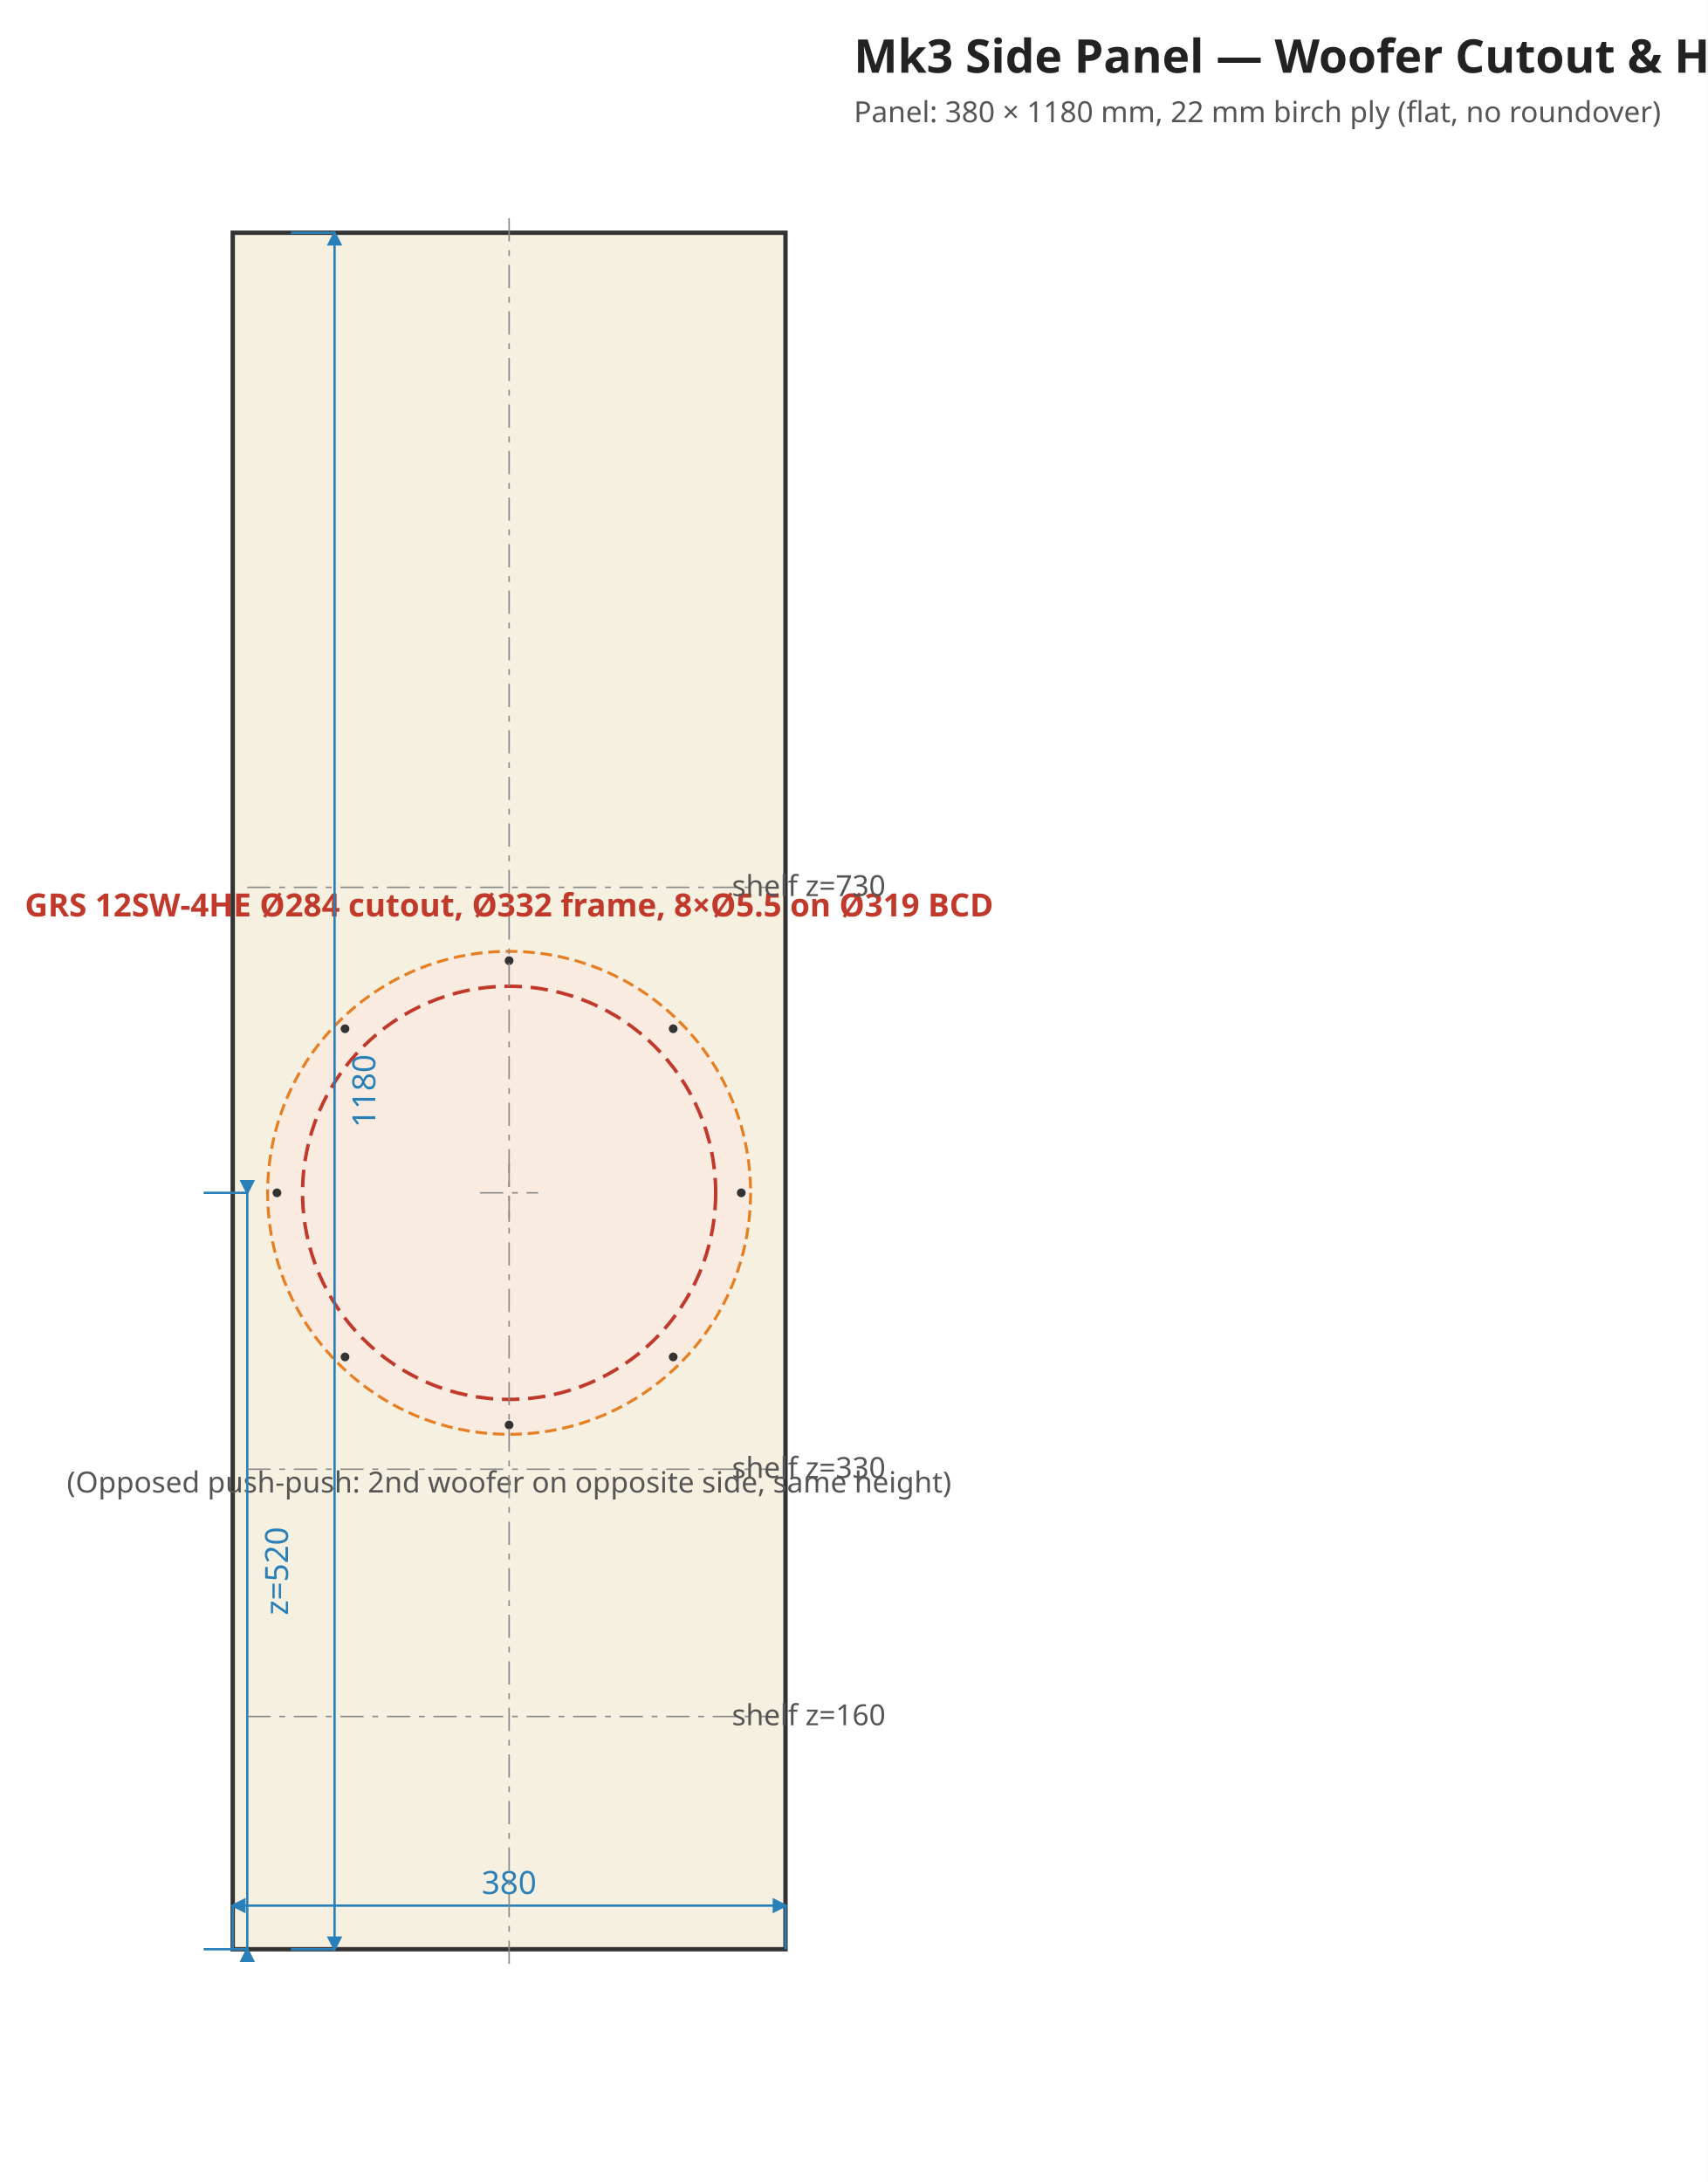
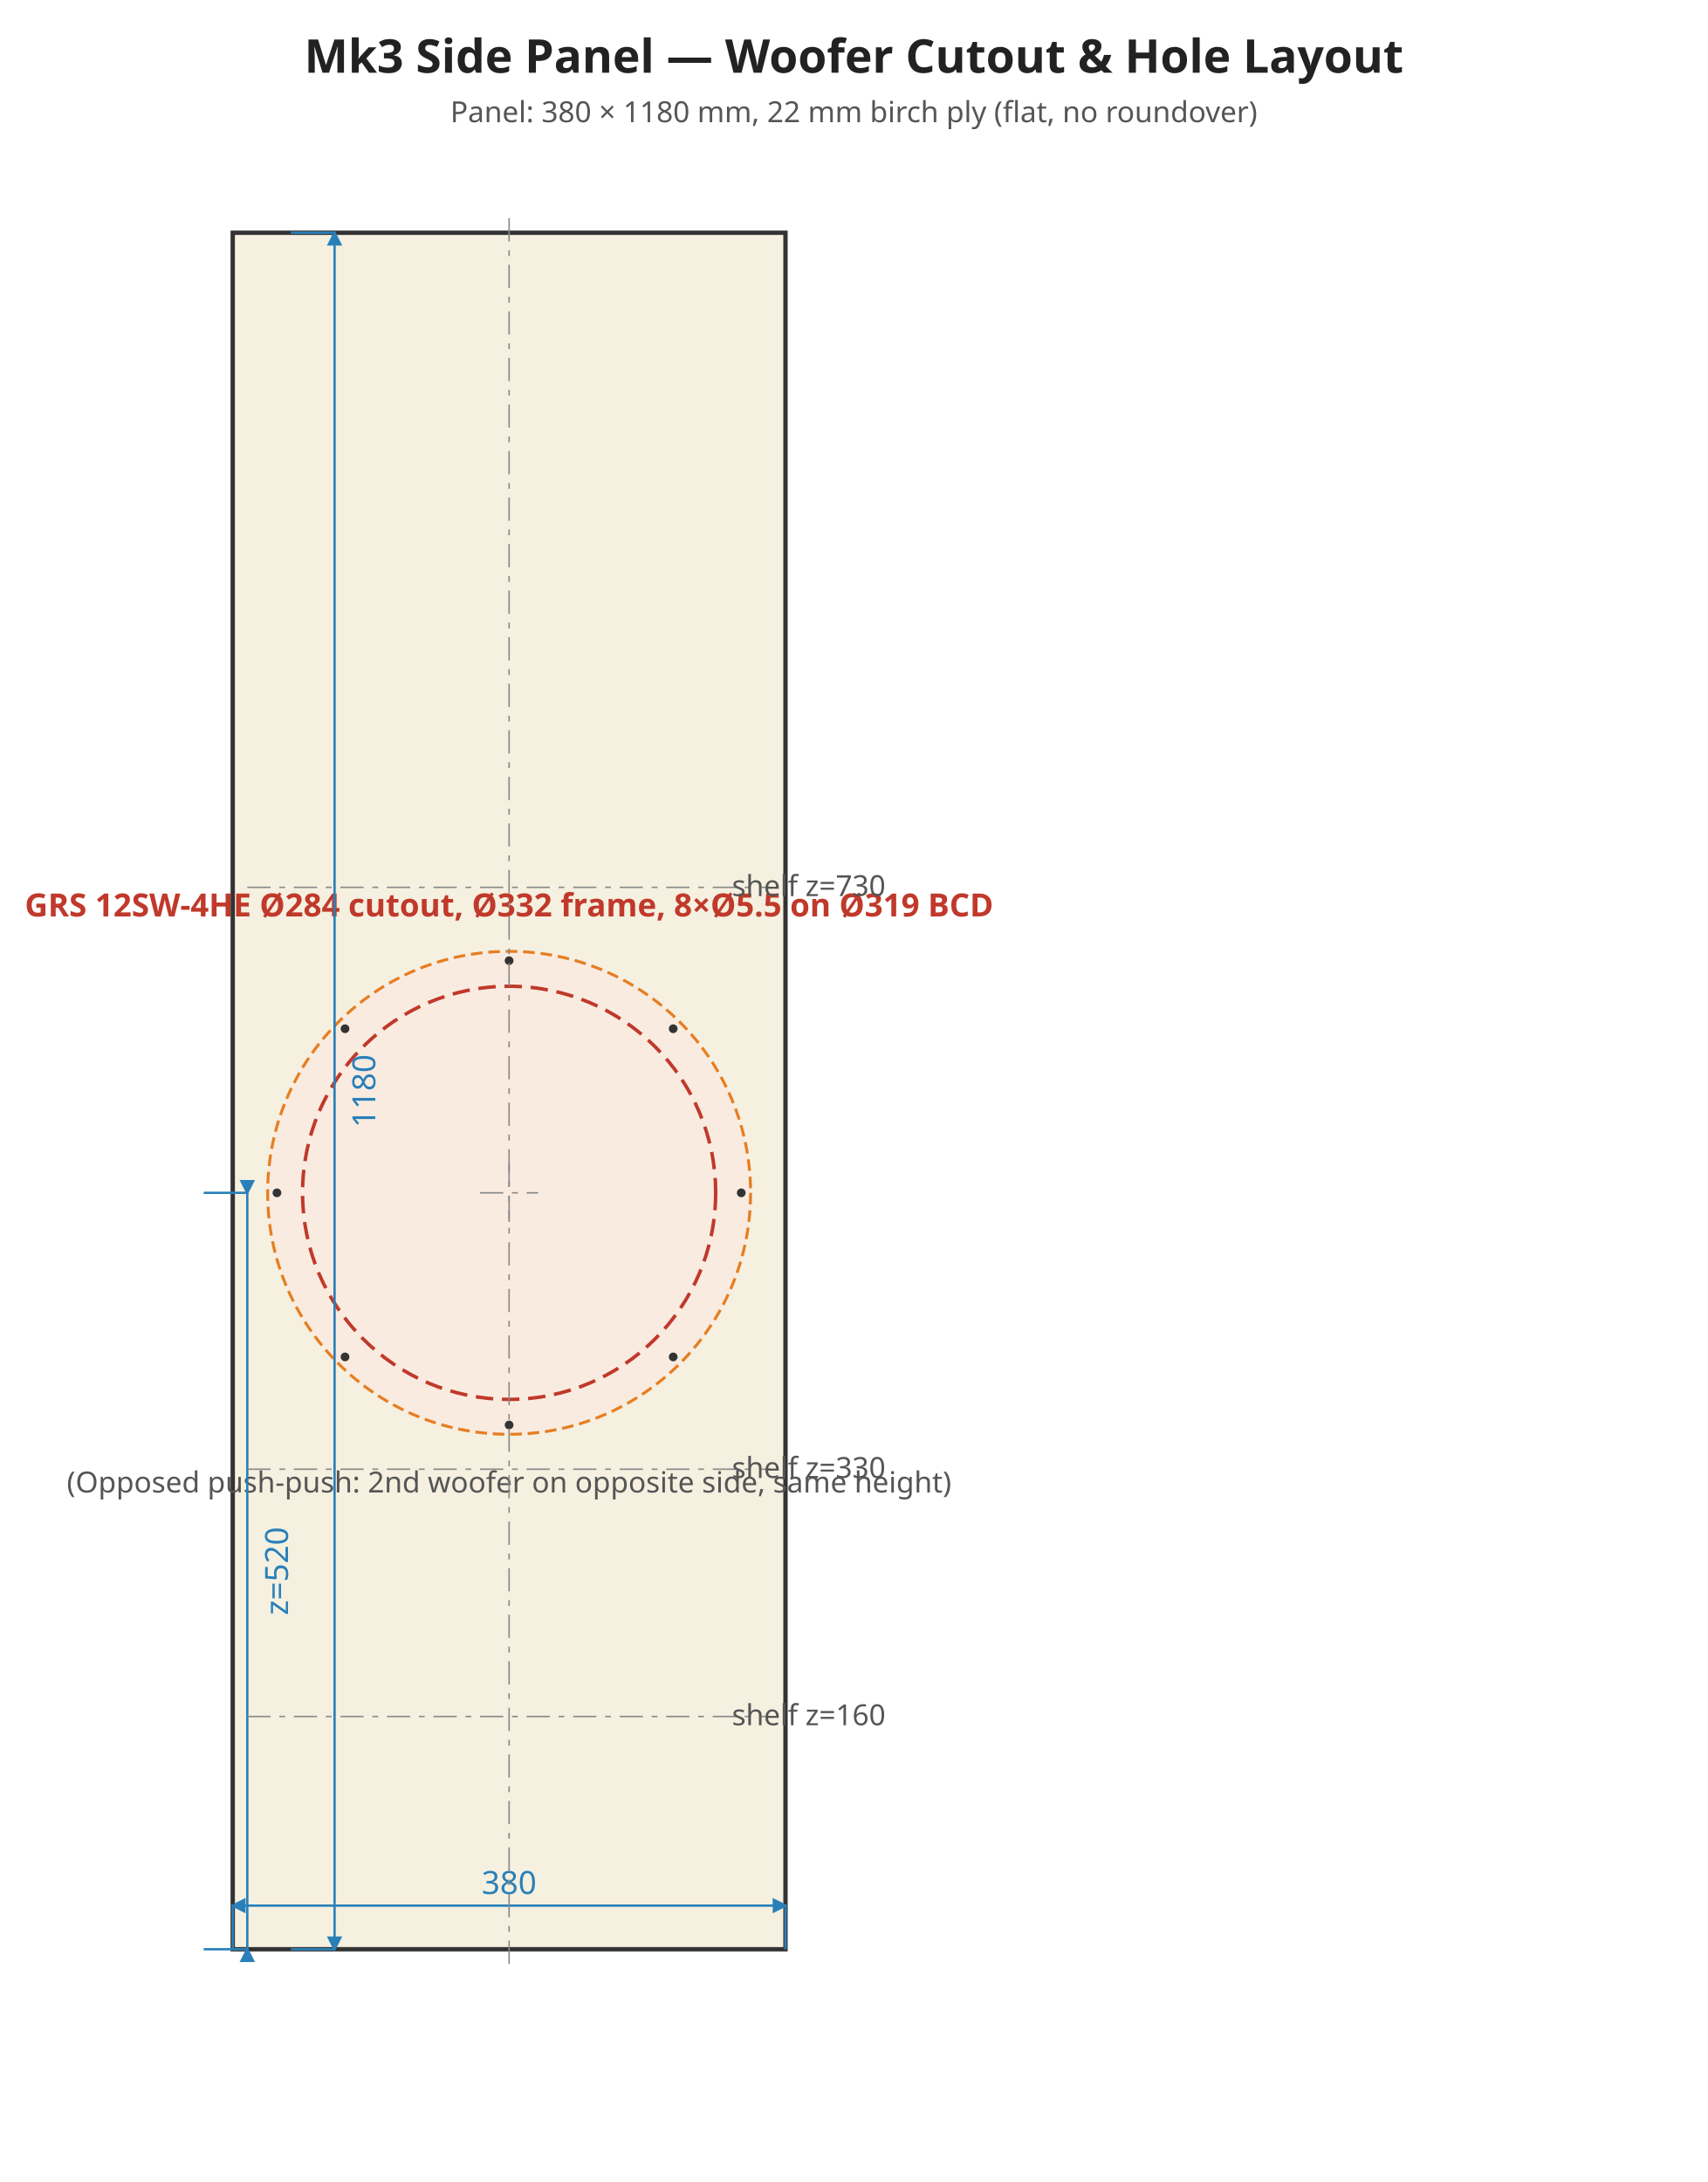
<svg xmlns="http://www.w3.org/2000/svg" width="587" height="750.0" viewBox="0 0 587 750.0">
  <style>.panel { fill: #f5f0e0; stroke: #333; stroke-width: 1.5; }
.cutout { fill: none; stroke: #c0392b; stroke-width: 1.2; stroke-dasharray: 6,3; }
.rebate { fill: #faebe0; stroke: #e67e22; stroke-width: 1.0; stroke-dasharray: 4,2; }
.pilot { fill: #333; }
.dim-line { stroke: #2980b9; stroke-width: 0.8; fill: none; }
.dim-text { fill: #2980b9; font-family: sans-serif; font-size: 11px; text-anchor: middle; }
.dim-text-v { fill: #2980b9; font-family: sans-serif; font-size: 11px; text-anchor: middle; }
.label { fill: #333; font-family: sans-serif; font-size: 12px; text-anchor: middle; font-weight: bold; }
.label-sm { fill: #555; font-family: sans-serif; font-size: 10px; text-anchor: middle; }
.label-driver { fill: #c0392b; font-family: sans-serif; font-size: 11px; text-anchor: middle; font-weight: bold; }
- .title-text { fill: #222; font-family: sans-serif; font-size: 16px; font-weight: bold; }
+ .title-text { fill: #222; font-family: sans-serif; font-size: 16px; font-weight: bold; text-anchor: middle; }
+ .subtitle { fill: #555; font-family: sans-serif; font-size: 10px; text-anchor: middle; }
.note { fill: #555; font-family: sans-serif; font-size: 10px; }
.arrow { stroke: #2980b9; stroke-width: 0.8; fill: #2980b9; }
.center-line { stroke: #888; stroke-width: 0.5; stroke-dasharray: 8,3,2,3; }
</style>
  <rect width="587" height="750.0" fill="white" />
  <rect x="80.0" y="80.0" width="190.0" height="590.0" class="panel" />
  <text x="293.5" y="25.0" class="title-text">Mk3 Side Panel — Woofer Cutout &amp; Hole Layout</text>
-   <text x="293.5" y="42.0" class="note">Panel: 380 × 1180 mm, 22 mm birch ply (flat, no roundover)</text>
+   <text x="293.5" y="42.0" class="subtitle">Panel: 380 × 1180 mm, 22 mm birch ply (flat, no roundover)</text>
  <circle cx="175.0" cy="410.0" r="83.0" class="rebate" />
  <circle cx="175.0" cy="410.0" r="71.0" class="cutout" />
  <line x1="165.0" y1="410.0" x2="185.0" y2="410.0" class="center-line" />
  <line x1="175.0" y1="400.0" x2="175.0" y2="420.0" class="center-line" />
  <circle cx="254.8" cy="410.0" r="1.5" class="pilot" />
  <circle cx="231.4" cy="466.4" r="1.5" class="pilot" />
  <circle cx="175.0" cy="489.8" r="1.5" class="pilot" />
  <circle cx="118.6" cy="466.4" r="1.5" class="pilot" />
  <circle cx="95.2" cy="410.0" r="1.5" class="pilot" />
  <circle cx="118.6" cy="353.6" r="1.5" class="pilot" />
  <circle cx="175.0" cy="330.2" r="1.5" class="pilot" />
  <circle cx="231.4" cy="353.6" r="1.5" class="pilot" />
  <text x="175.0" y="315.0" class="label-driver">GRS 12SW-4HE  Ø284 cutout, Ø332 frame, 8×Ø5.5 on Ø319 BCD</text>
  <text x="175.0" y="513.0" class="label-sm">(Opposed push-push: 2nd woofer on opposite side, same height)</text>
  <line x1="80.0" y1="670.0" x2="80.0" y2="655.0" class="dim-line" />
  <line x1="270.0" y1="670.0" x2="270.0" y2="655.0" class="dim-line" />
  <line x1="80.0" y1="655.0" x2="270.0" y2="655.0" class="dim-line" />
  <polygon points="80.0,655.0 84.0,653.0 84.0,657.0" class="arrow" />
  <polygon points="270.0,655.0 266.0,653.0 266.0,657.0" class="arrow" />
  <text x="175.0" y="651.0" class="dim-text">380</text>
  <line x1="100.0" y1="80.0" x2="115.0" y2="80.0" class="dim-line" />
  <line x1="100.0" y1="670.0" x2="115.0" y2="670.0" class="dim-line" />
  <line x1="115.0" y1="80.0" x2="115.0" y2="670.0" class="dim-line" />
  <polygon points="115.0,80.0 113.0,84.0 117.0,84.0" class="arrow" />
  <polygon points="115.0,670.0 113.0,666.0 117.0,666.0" class="arrow" />
  <text x="129.0" y="375.0" class="dim-text-v" transform="rotate(-90 129.0 375.0)">1180</text>
  <line x1="70.0" y1="670.0" x2="85.0" y2="670.0" class="dim-line" />
  <line x1="70.0" y1="410.0" x2="85.0" y2="410.0" class="dim-line" />
  <line x1="85.0" y1="670.0" x2="85.0" y2="410.0" class="dim-line" />
  <polygon points="85.0,670.0 83.0,674.0 87.0,674.0" class="arrow" />
  <polygon points="85.0,410.0 83.0,406.0 87.0,406.0" class="arrow" />
  <text x="99.0" y="540.0" class="dim-text-v" transform="rotate(-90 99.0 540.0)">z=520</text>
  <line x1="175.0" y1="75.0" x2="175.0" y2="675.0" class="center-line" />
  <line x1="85.0" y1="590.0" x2="265.0" y2="590.0" class="center-line" />
  <text x="278.0" y="593.0" class="label-sm">shelf z=160</text>
  <line x1="85.0" y1="505.0" x2="265.0" y2="505.0" class="center-line" />
  <text x="278.0" y="508.0" class="label-sm">shelf z=330</text>
  <line x1="85.0" y1="305.0" x2="265.0" y2="305.0" class="center-line" />
  <text x="278.0" y="308.0" class="label-sm">shelf z=730</text>
</svg>
